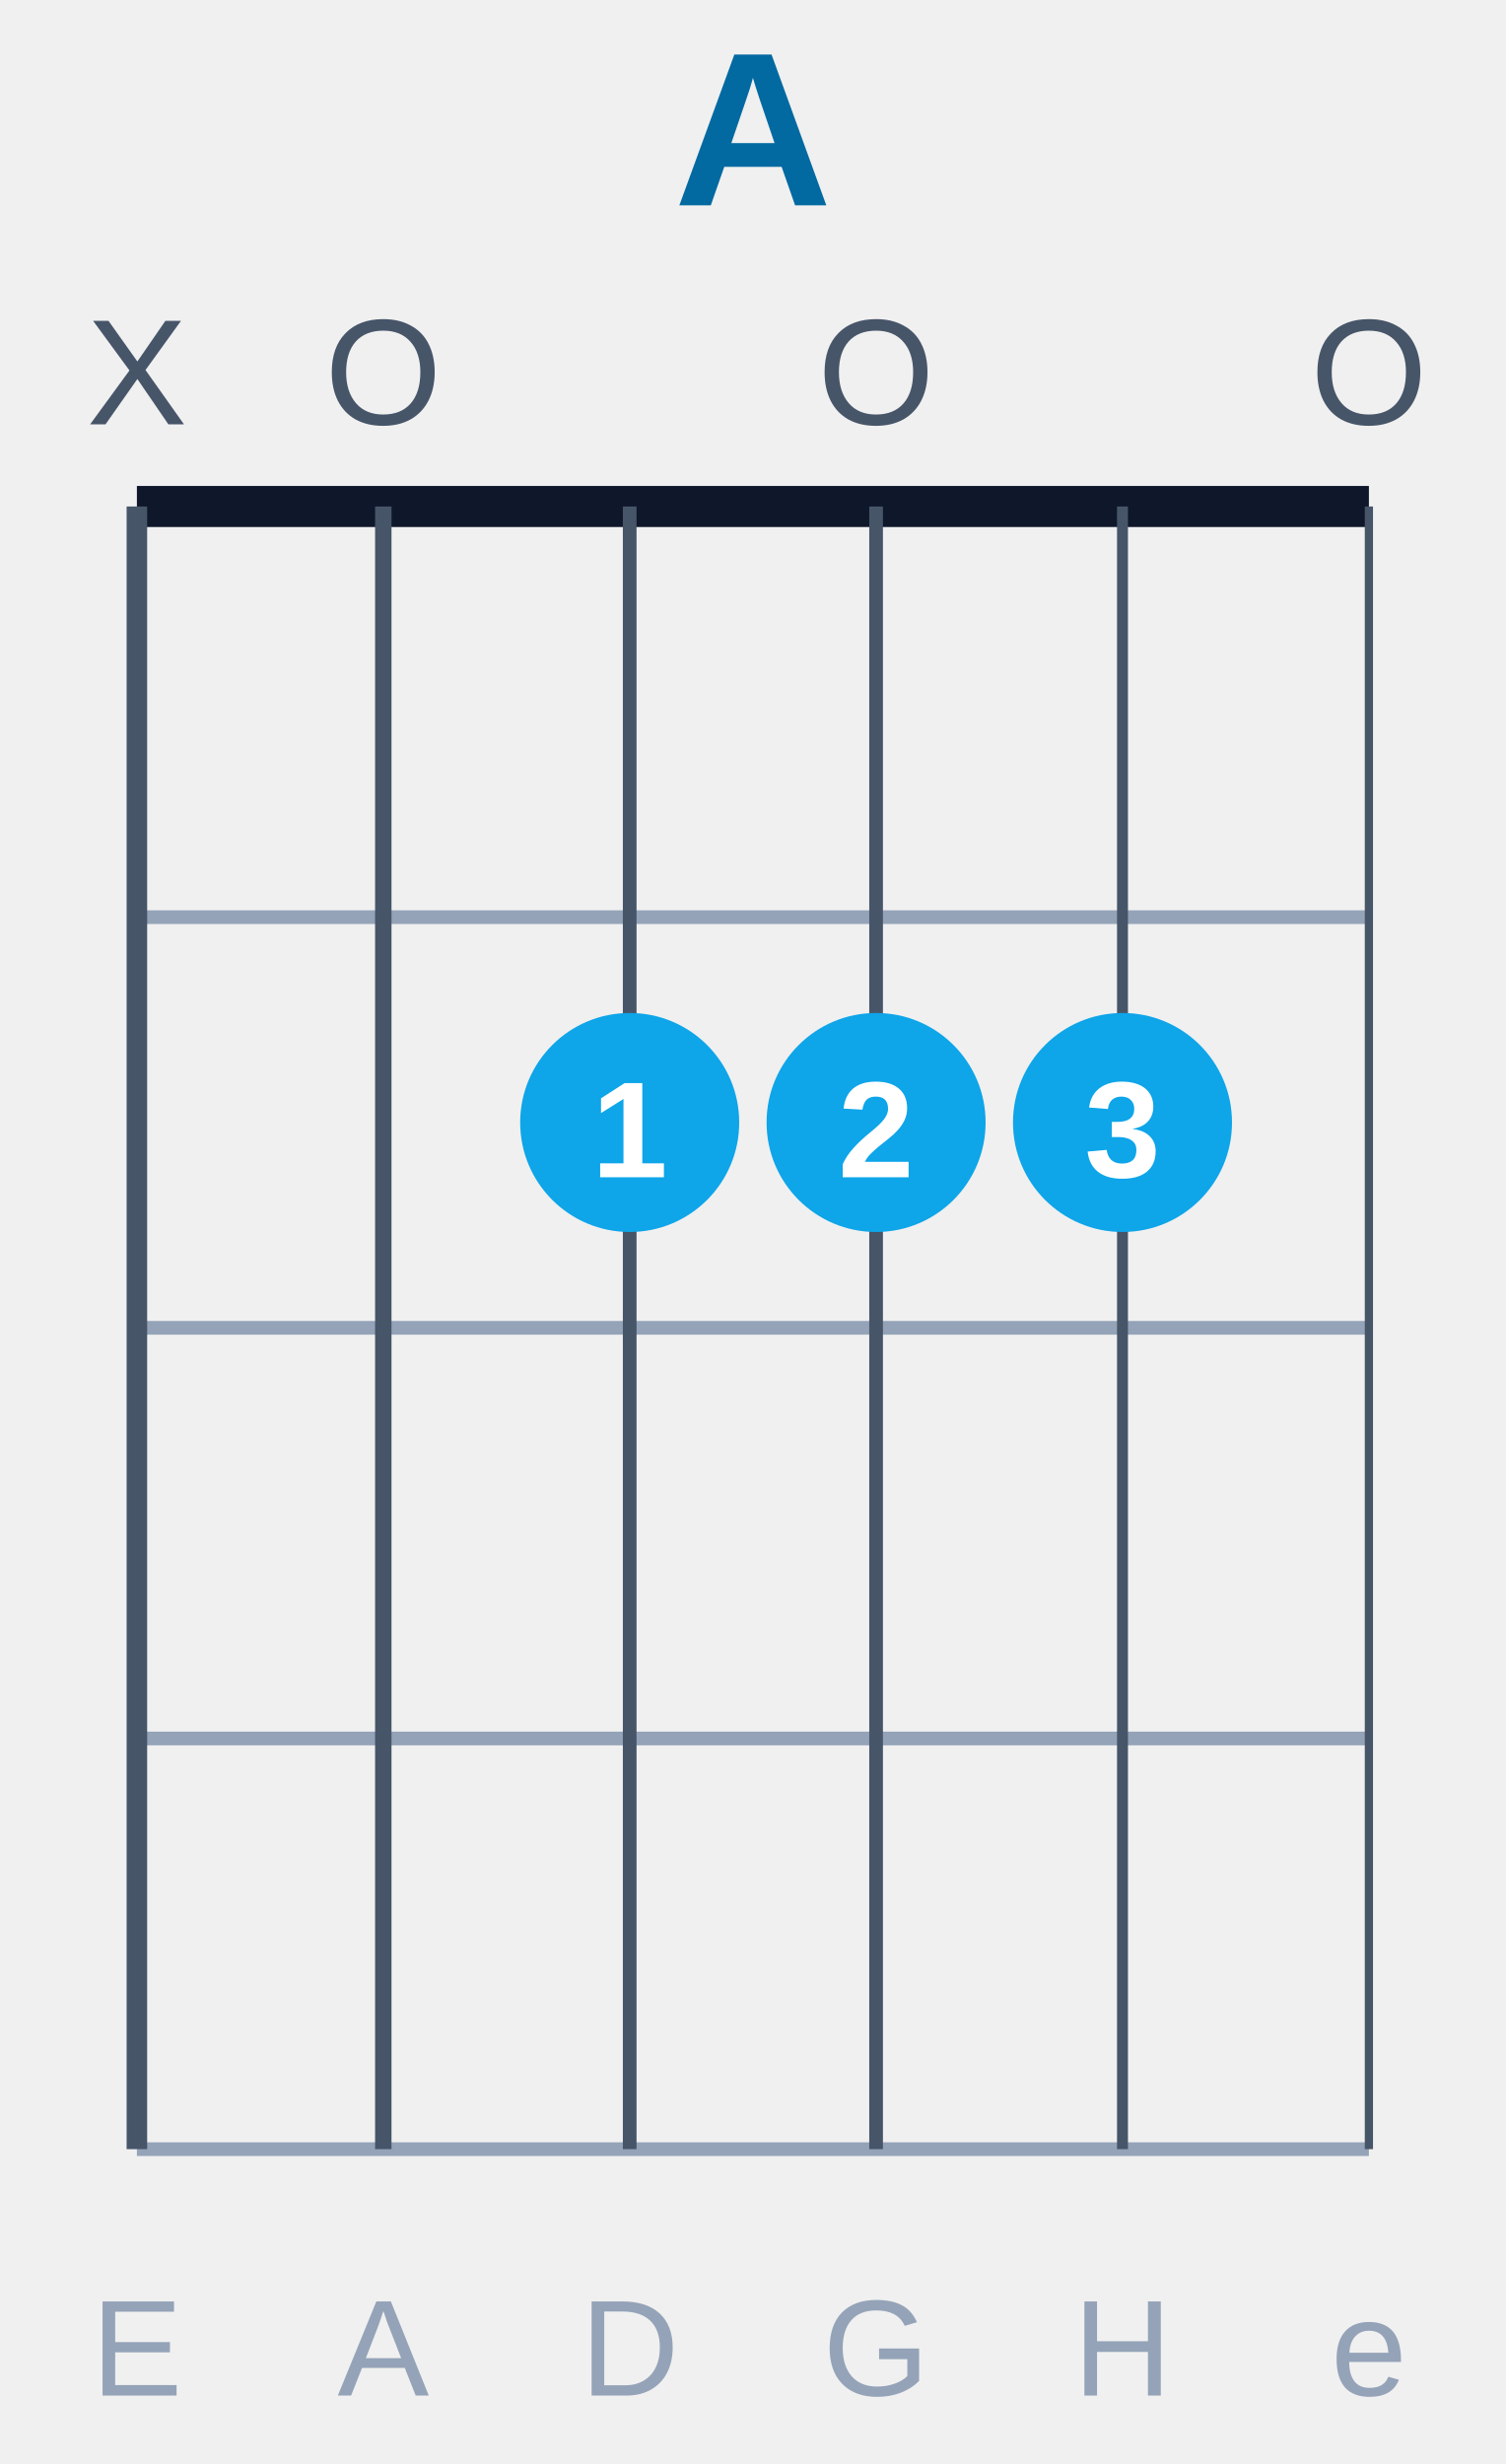
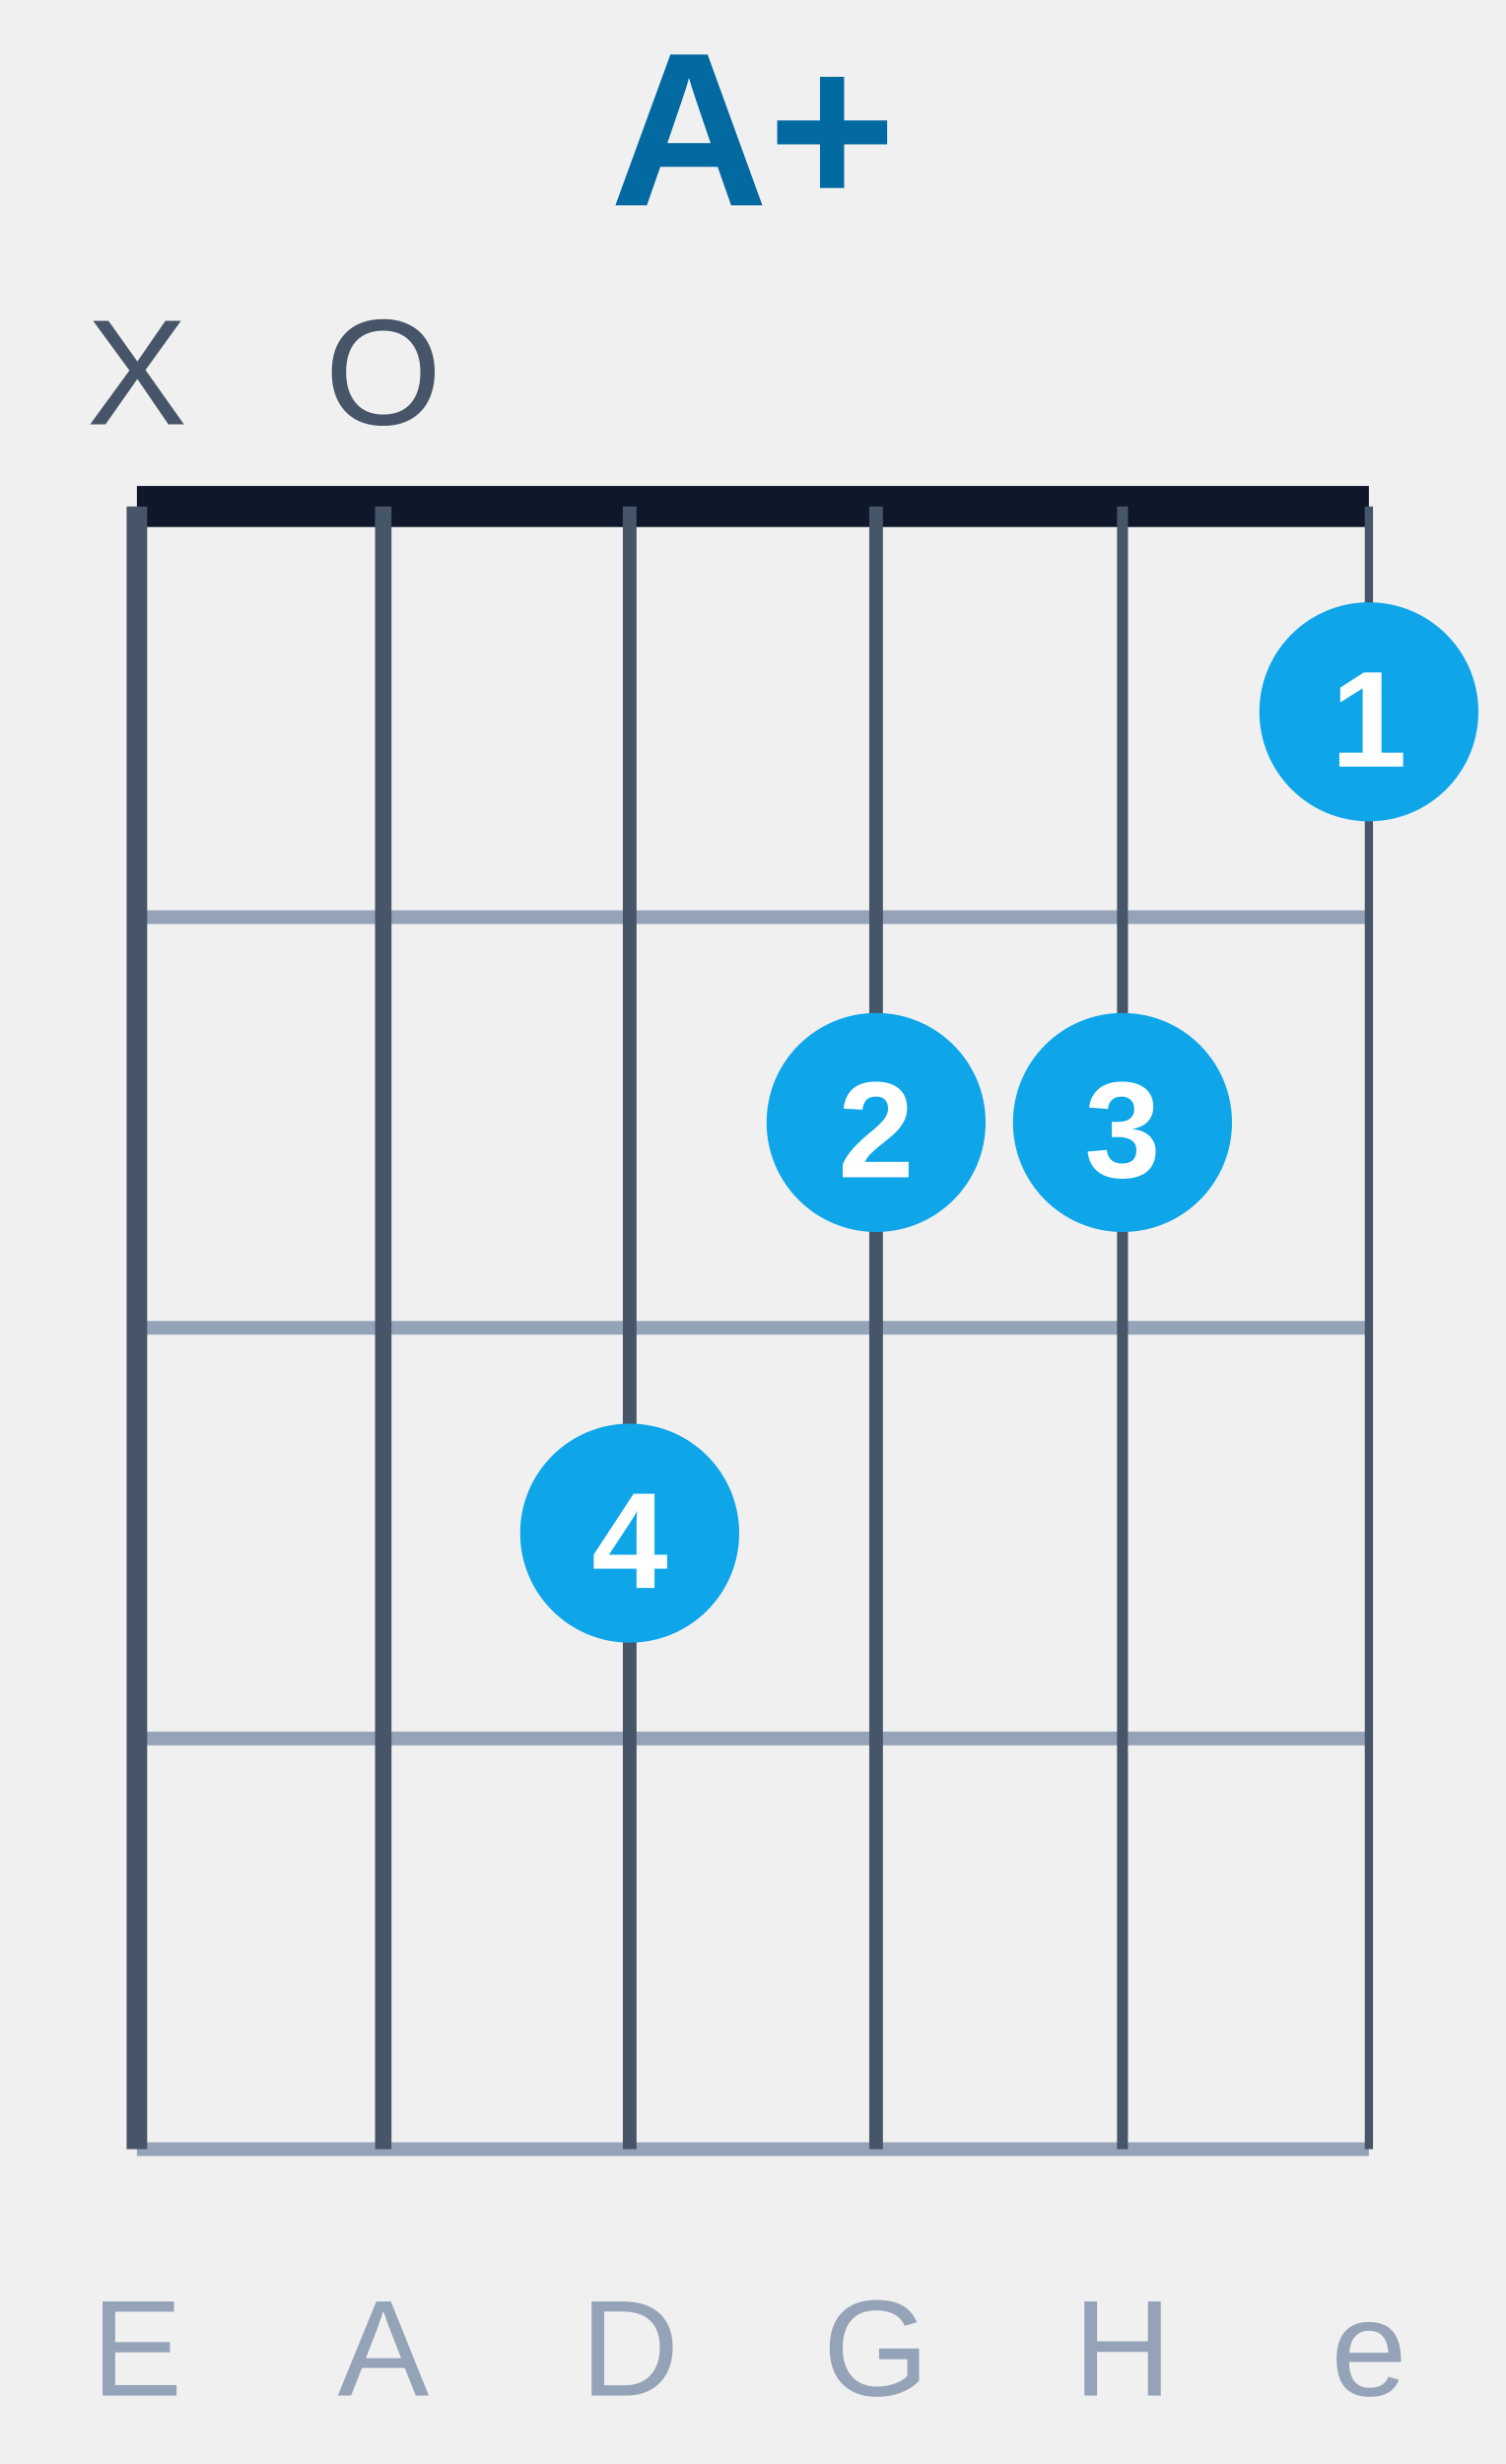
<svg xmlns="http://www.w3.org/2000/svg" viewBox="30 35 110 180" width="100%" height="100%" style="background: #ffffff; border: 1px solid #e2e8f0; border-radius: 8px; font-family: Arial, sans-serif;">
  <g transform="translate(40, 50)">
-     <text x="45" y="0" font-size="16" font-weight="bold" fill="#0369a1" text-anchor="middle">A</text>
+     <text x="45" y="0" font-size="16" font-weight="bold" fill="#0369a1" text-anchor="middle">A+</text>
    <text x="0" y="16" font-size="11" fill="#475569" text-anchor="middle">X</text>
    <text x="18" y="16" font-size="11" fill="#475569" text-anchor="middle">O</text>
-     <text x="54" y="16" font-size="11" fill="#475569" text-anchor="middle">O</text>
-     <text x="90" y="16" font-size="11" fill="#475569" text-anchor="middle">O</text>
    <line x1="0" y1="22" x2="90" y2="22" stroke="#0f172a" stroke-width="3" />
    <line x1="0" y1="52" x2="90" y2="52" stroke="#94a3b8" stroke-width="1" />
    <line x1="0" y1="82" x2="90" y2="82" stroke="#94a3b8" stroke-width="1" />
    <line x1="0" y1="112" x2="90" y2="112" stroke="#94a3b8" stroke-width="1" />
    <line x1="0" y1="142" x2="90" y2="142" stroke="#94a3b8" stroke-width="1" />
    <line x1="0" y1="22" x2="0" y2="142" stroke="#475569" stroke-width="1.5" />
    <line x1="18" y1="22" x2="18" y2="142" stroke="#475569" stroke-width="1.2" />
    <line x1="36" y1="22" x2="36" y2="142" stroke="#475569" stroke-width="1" />
    <line x1="54" y1="22" x2="54" y2="142" stroke="#475569" stroke-width="1" />
    <line x1="72" y1="22" x2="72" y2="142" stroke="#475569" stroke-width="0.8" />
    <line x1="90" y1="22" x2="90" y2="142" stroke="#475569" stroke-width="0.6" />
-     <circle cx="36" cy="67" r="8" fill="#0ea5e9" />
-     <text x="36" y="71" font-size="10" font-weight="bold" fill="#fff" text-anchor="middle">1</text>
+     <circle cx="90" cy="37" r="8" fill="#0ea5e9" />
+     <text x="90" y="41" font-size="10" font-weight="bold" fill="#fff" text-anchor="middle">1</text>
+     <circle cx="72" cy="67" r="8" fill="#0ea5e9" />
+     <text x="72" y="71" font-size="10" font-weight="bold" fill="#fff" text-anchor="middle">3</text>
    <circle cx="54" cy="67" r="8" fill="#0ea5e9" />
    <text x="54" y="71" font-size="10" font-weight="bold" fill="#fff" text-anchor="middle">2</text>
-     <circle cx="72" cy="67" r="8" fill="#0ea5e9" />
-     <text x="72" y="71" font-size="10" font-weight="bold" fill="#fff" text-anchor="middle">3</text>
+     <circle cx="36" cy="97" r="8" fill="#0ea5e9" />
+     <text x="36" y="101" font-size="10" font-weight="bold" fill="#fff" text-anchor="middle">4</text>
    <text x="0" y="160" font-size="10" fill="#94a3b8" text-anchor="middle">E</text>
    <text x="18" y="160" font-size="10" fill="#94a3b8" text-anchor="middle">A</text>
    <text x="36" y="160" font-size="10" fill="#94a3b8" text-anchor="middle">D</text>
    <text x="54" y="160" font-size="10" fill="#94a3b8" text-anchor="middle">G</text>
    <text x="72" y="160" font-size="10" fill="#94a3b8" text-anchor="middle">H</text>
    <text x="90" y="160" font-size="10" fill="#94a3b8" text-anchor="middle">e</text>
  </g>
</svg>
